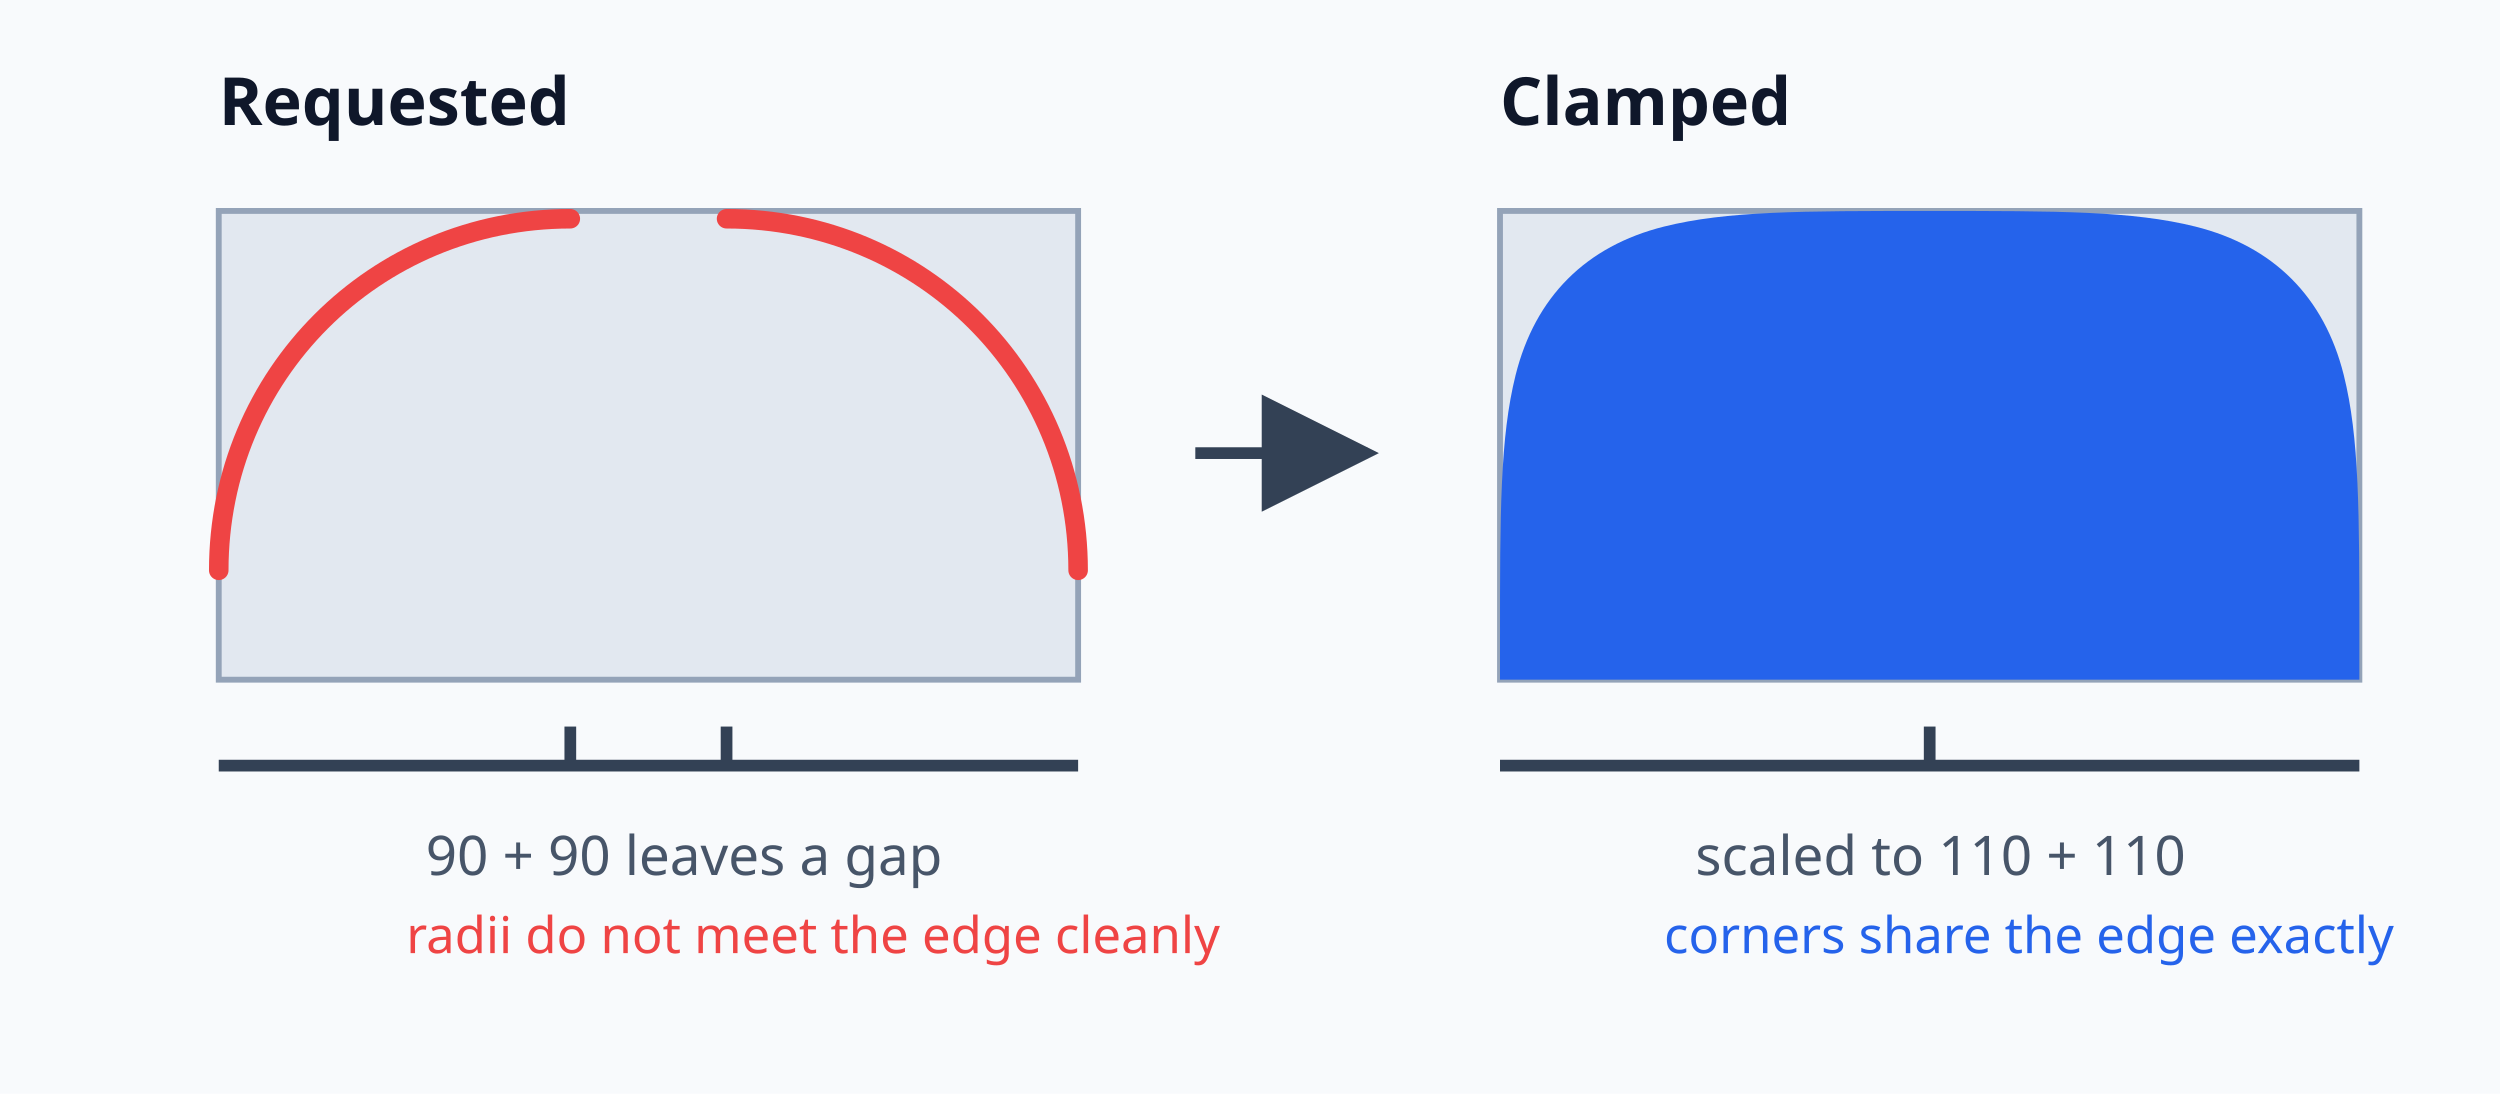
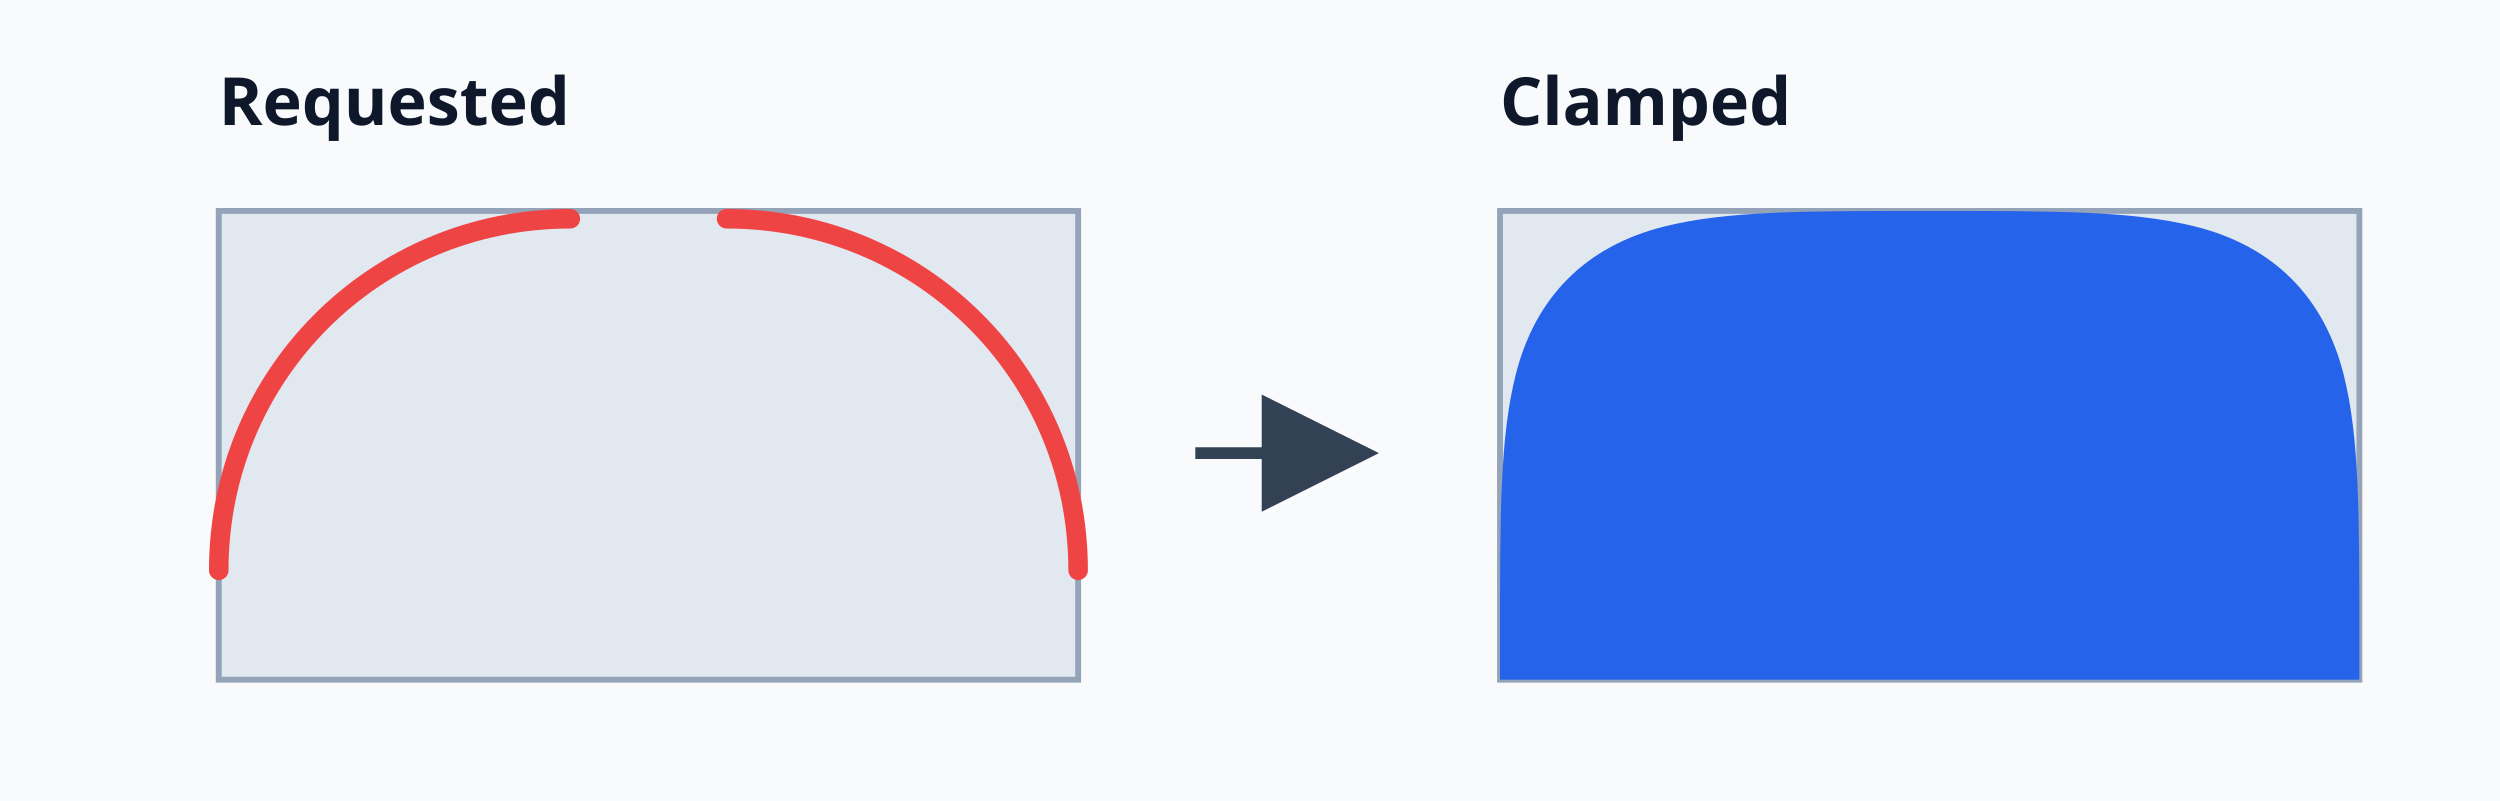
- <svg xmlns="http://www.w3.org/2000/svg" viewBox="0 0 640 280" role="img" aria-labelledby="title desc">
-   <rect width="640" height="280" fill="#f8fafc" />
+ <svg xmlns="http://www.w3.org/2000/svg" viewBox="0 0 640 205" role="img" aria-labelledby="title desc">
+   <rect width="640" height="205" fill="#f8fafc" />
  <g transform="translate(56 54)">
    <text x="0" y="-22" fill="#0f172a" font-family="system-ui, sans-serif" font-size="17" font-weight="600">Requested</text>
    <rect x="0" y="0" width="220" height="120" fill="#e2e8f0" stroke="#94a3b8" stroke-width="1.5" />
    <path d="M 0 92 C 0 42 40 2 90 2" fill="none" stroke="#ef4444" stroke-width="5" stroke-linecap="round" />
    <path d="M 130 2 C 180 2 220 42 220 92" fill="none" stroke="#ef4444" stroke-width="5" stroke-linecap="round" />
-     <path d="M 0 142 L 220 142" stroke="#334155" stroke-width="3" />
-     <path d="M 90 142 L 90 132" stroke="#334155" stroke-width="3" />
-     <path d="M 130 142 L 130 132" stroke="#334155" stroke-width="3" />
-     <text x="53" y="170" fill="#475569" font-family="system-ui, sans-serif" font-size="14">90 + 90 leaves a gap</text>
-     <text x="48" y="190" fill="#ef4444" font-family="system-ui, sans-serif" font-size="13">radii do not meet the edge cleanly</text>
  </g>
  <path d="M 306 116 L 350 116" stroke="#334155" stroke-width="3" marker-end="url(#arrow)" />
  <g transform="translate(384 54)">
    <text x="0" y="-22" fill="#0f172a" font-family="system-ui, sans-serif" font-size="17" font-weight="600">Clamped</text>
    <rect x="0" y="0" width="220" height="120" fill="#e2e8f0" stroke="#94a3b8" stroke-width="1.5" />
    <path d="M 110 0 L 110 0 C 143 0 162 0 178 4 C 198 9 211 22 216 42 C 220 58 220 77 220 110 L 220 120 L 0 120 L 0 110 C 0 77 0 58 4 42 C 9 22 22 9 42 4 C 58 0 77 0 110 0 Z" fill="#2563eb" />
-     <path d="M 0 142 L 220 142" stroke="#334155" stroke-width="3" />
-     <path d="M 110 142 L 110 132" stroke="#334155" stroke-width="3" />
-     <text x="50" y="170" fill="#475569" font-family="system-ui, sans-serif" font-size="14">scaled to 110 + 110</text>
-     <text x="42" y="190" fill="#2563eb" font-family="system-ui, sans-serif" font-size="13">corners share the edge exactly</text>
  </g>
  <defs>
    <marker id="arrow" markerWidth="10" markerHeight="10" refX="9" refY="5" orient="auto">
      <path d="M 0 0 L 10 5 L 0 10 Z" fill="#334155" />
    </marker>
  </defs>
</svg>
